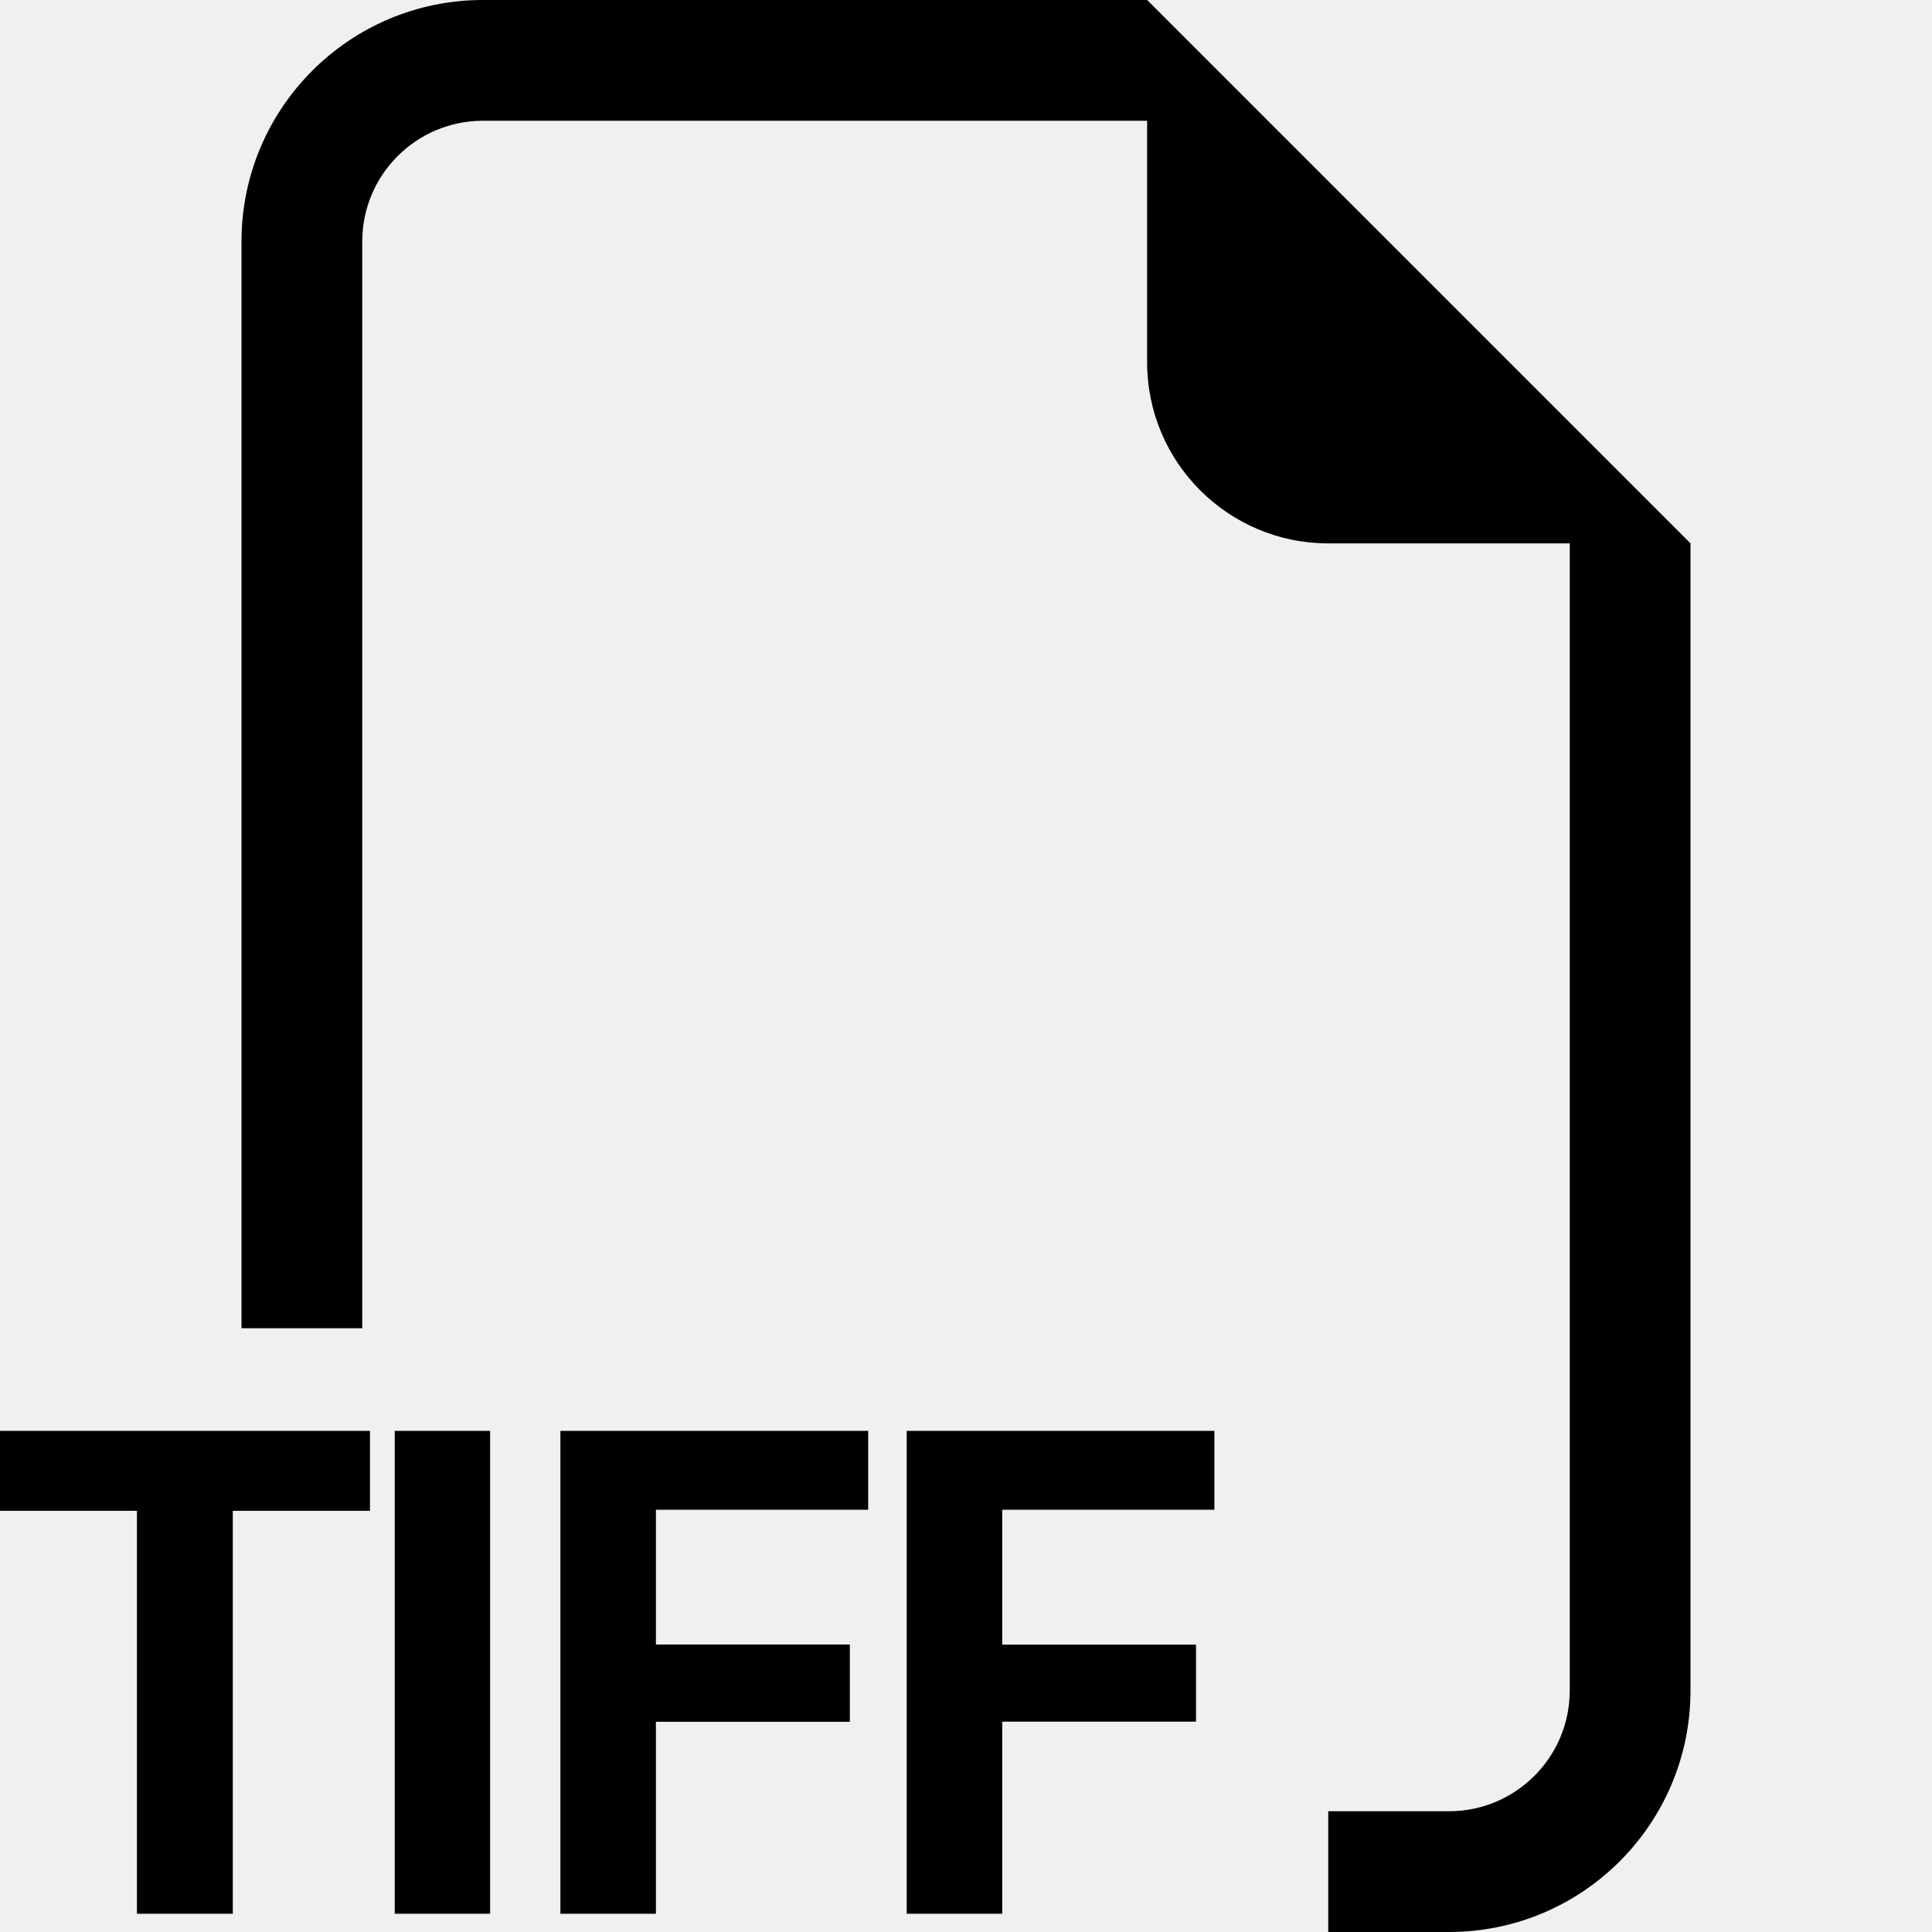
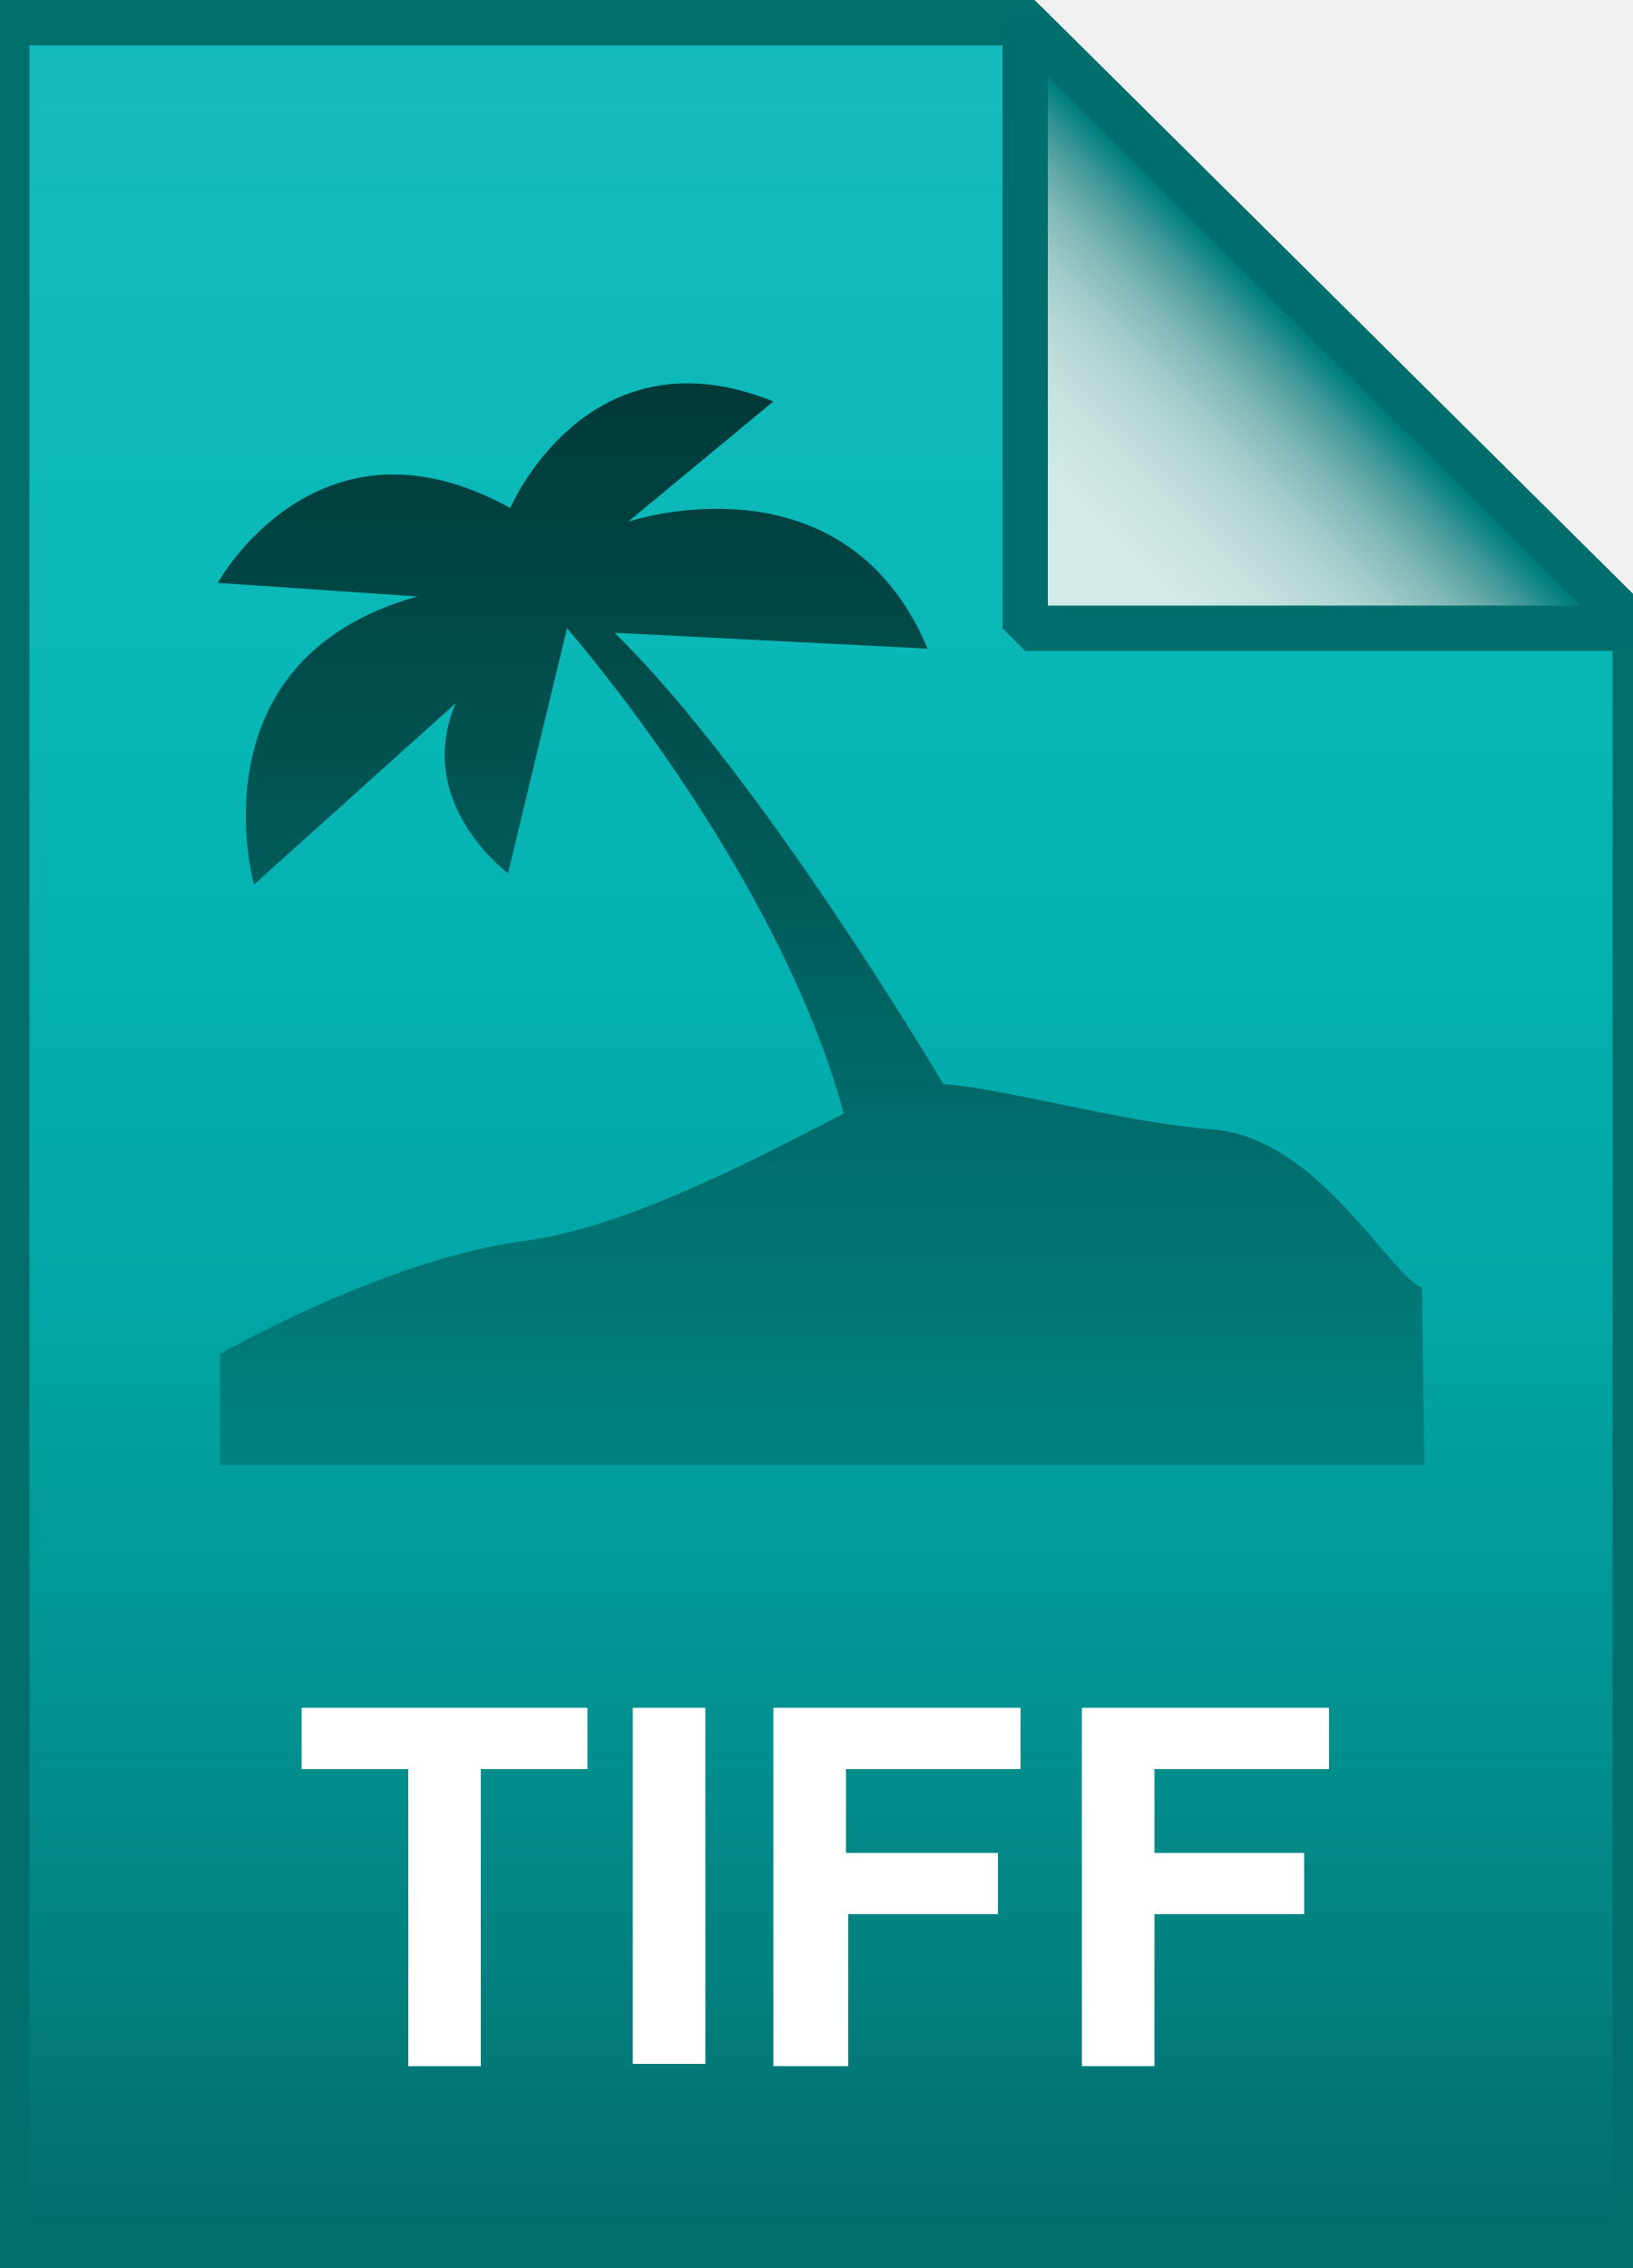
- <svg xmlns="http://www.w3.org/2000/svg" width="16" height="16" fill="currentColor" class="bi bi-filetype-tiff" viewBox="0 0 16 16">
-   <path fill-rule="evenodd" d="M14 4.5V14a2 2 0 0 1-2 2h-1v-1h1a1 1 0 0 0 1-1V4.5h-2A1.5 1.5 0 0 1 9.5 3V1H4a1 1 0 0 0-1 1v9H2V2a2 2 0 0 1 2-2h5.5L14 4.5ZM1.928 12.512v3.337h-.794v-3.337H0v-.662h3.064v.662H1.928Zm2.131-.662v3.999h-.79V11.85h.79Zm1.373 3.999v-1.59h1.606v-.64H5.432v-1.116H7.19v-.653H4.641v3.999h.791Zm2.868-1.59v1.59h-.791V11.85h2.548v.653H8.3v1.117h1.605v.638H8.3Z" />
+ <svg xmlns="http://www.w3.org/2000/svg" id="Layer_1" viewBox="0 0 72 100">
+   <style>.st0{opacity:.99}</style>
+   <g class="st0">
+     <linearGradient id="SVGID_1_" gradientUnits="userSpaceOnUse" x1="36.2" y1="3.005" x2="36.2" y2="101" gradientTransform="matrix(1 0 0 -1 0 102)">
+       <stop offset="0" stop-color="#006b69" />
+       <stop offset=".124" stop-color="#00807f" />
+       <stop offset=".262" stop-color="#009393" />
+       <stop offset=".41" stop-color="#00a3a3" />
+       <stop offset=".571" stop-color="#00b0af" />
+       <stop offset=".752" stop-color="#08b8b7" />
+       <stop offset="1" stop-color="#14bbbb" />
+     </linearGradient>
+     <path d="M45.2 1l26.9 26.7V99H.3V1h44.9z" fill="url(#SVGID_1_)" />
+     <path d="M45.2 1l26.9 26.7V99H.3V1h44.9z" fill-opacity="0" stroke="#006e6c" stroke-width="2" />
+   </g>
+   <path d="M18 91.1V78h-4.7v-2.7h12.6V78h-4.7v13.1H18zm9.9 0V75.3h3.2V91h-3.2zm6.2 0V75.3H45V78h-7.7v3.7H44v2.7h-6.6v6.7h-3.3zm13.6 0V75.3h10.9V78h-7.7v3.7h6.6v2.7h-6.6v6.7h-3.2z" fill="#fff" />
+   <g class="st0">
+     <linearGradient id="SVGID_2_" gradientUnits="userSpaceOnUse" x1="45.214" y1="74.229" x2="58.667" y2="87.682" gradientTransform="matrix(1 0 0 -1 0 102)">
+       <stop offset="0" stop-color="#d6ede8" />
+       <stop offset=".297" stop-color="#d3ebe6" />
+       <stop offset=".44" stop-color="#c7e3df" />
+       <stop offset=".551" stop-color="#b7d8d5" />
+       <stop offset=".645" stop-color="#a0cbc9" />
+       <stop offset=".729" stop-color="#84bab9" />
+       <stop offset=".804" stop-color="#62a7a7" />
+       <stop offset=".874" stop-color="#349394" />
+       <stop offset=".938" stop-color="#007f7f" />
+       <stop offset=".998" stop-color="#006b6a" />
+       <stop offset="1" stop-color="#006b69" />
+     </linearGradient>
+     <path d="M45.2 1l26.9 26.7H45.2V1z" fill="url(#SVGID_2_)" />
+     <path d="M45.2 1l26.9 26.7H45.2V1z" fill-opacity="0" stroke="#006e6c" stroke-width="2" stroke-linejoin="bevel" />
+   </g>
+   <linearGradient id="SVGID_3_" gradientUnits="userSpaceOnUse" x1="36.25" y1="37.353" x2="36.25" y2="85.161" gradientTransform="matrix(1 0 0 -1 0 102)">
+     <stop offset=".005" stop-color="#008281" />
+     <stop offset=".343" stop-color="#006a69" />
+     <stop offset="1" stop-color="#003836" />
+   </linearGradient>
+   <path d="M62.7 56.8c-1.6-.8-4.6-6.6-9.2-7-4-.3-9.1-1.8-11.9-2-3.5-5.8-9.5-15-14.5-19.9l13.8.7C37.2 19.8 27.7 23 27.7 23l6.4-5.3c-8.2-3.3-11.6 4.7-11.6 4.7-8.5-4.7-12.9 3.3-12.9 3.3l8.8.6C8.4 29.1 11.2 39 11.2 39l8.9-8c-1.9 4.4 2.3 7.5 2.3 7.5L25 27.7s9.3 10.6 12.2 21.4c-3.7 1.9-9.5 5-14 5.6-6.2.8-13.5 5-13.5 5v4.9h53.1l-.1-7.8z" opacity=".99" fill="url(#SVGID_3_)" />
</svg>
